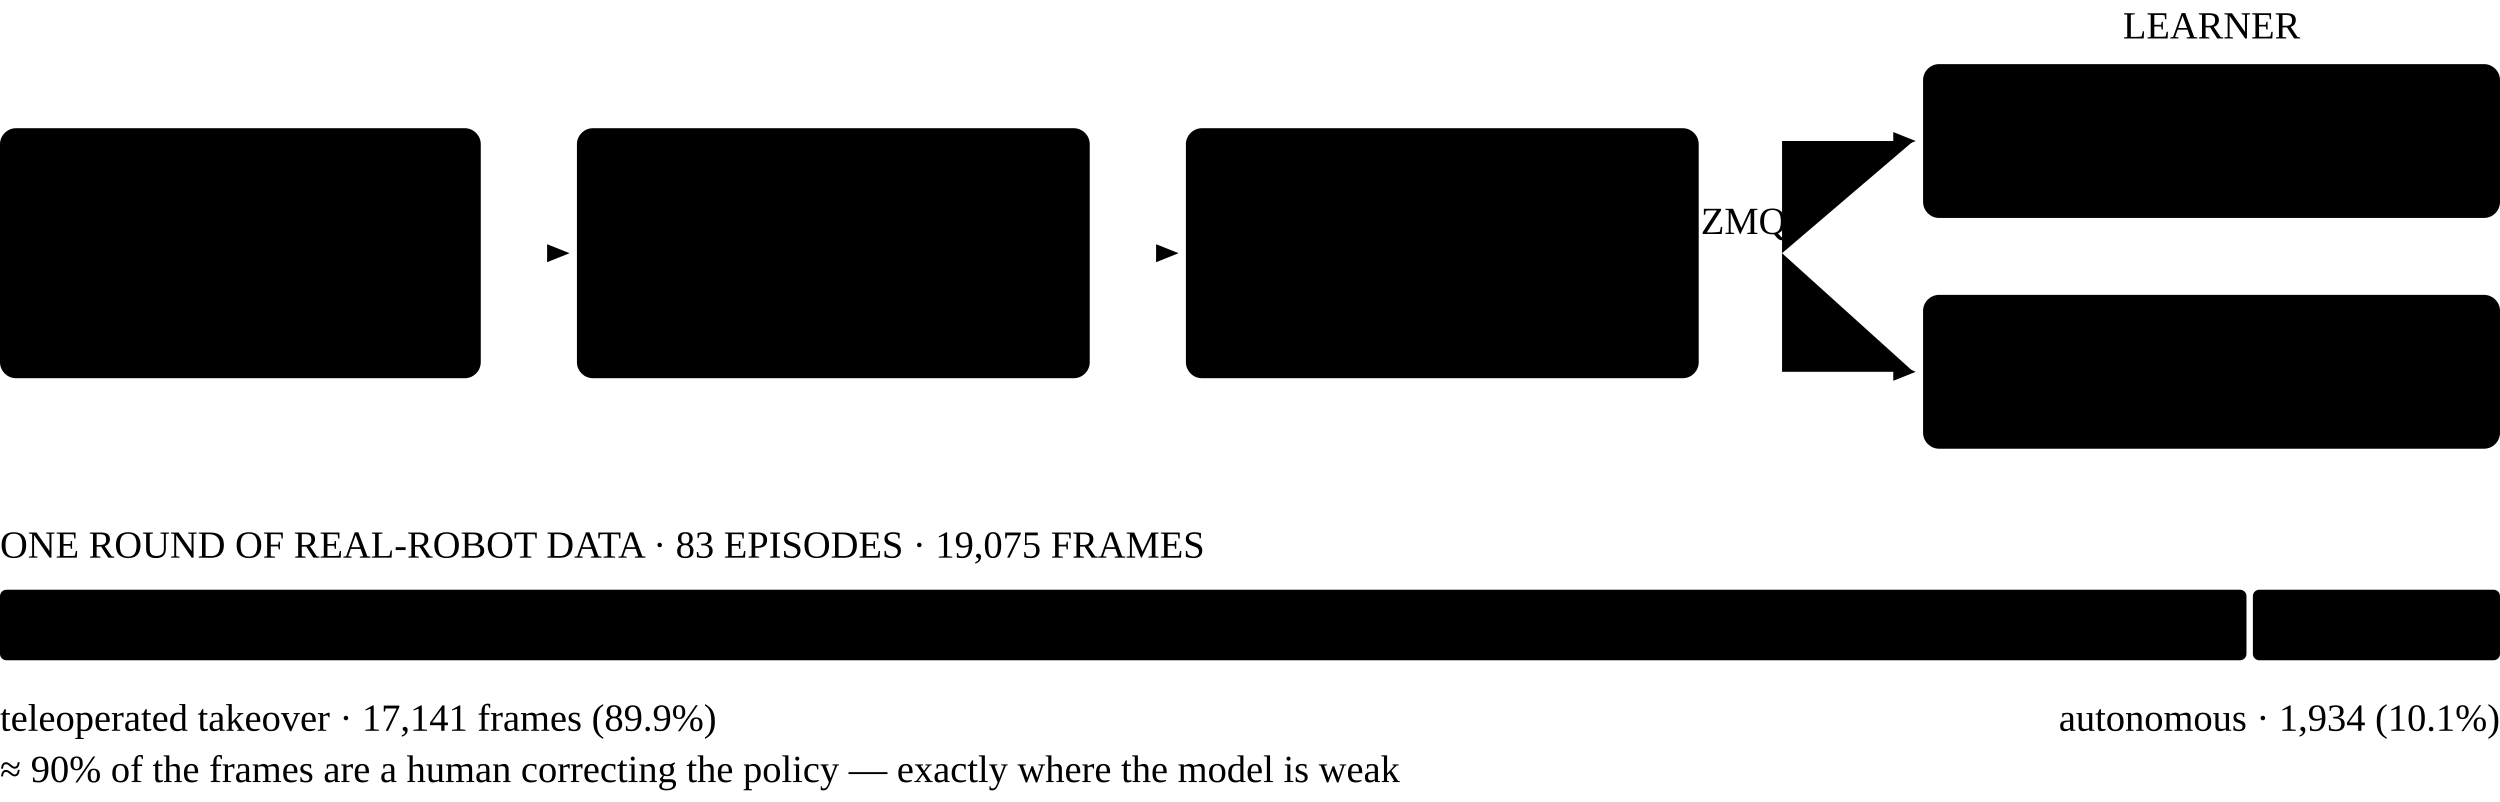
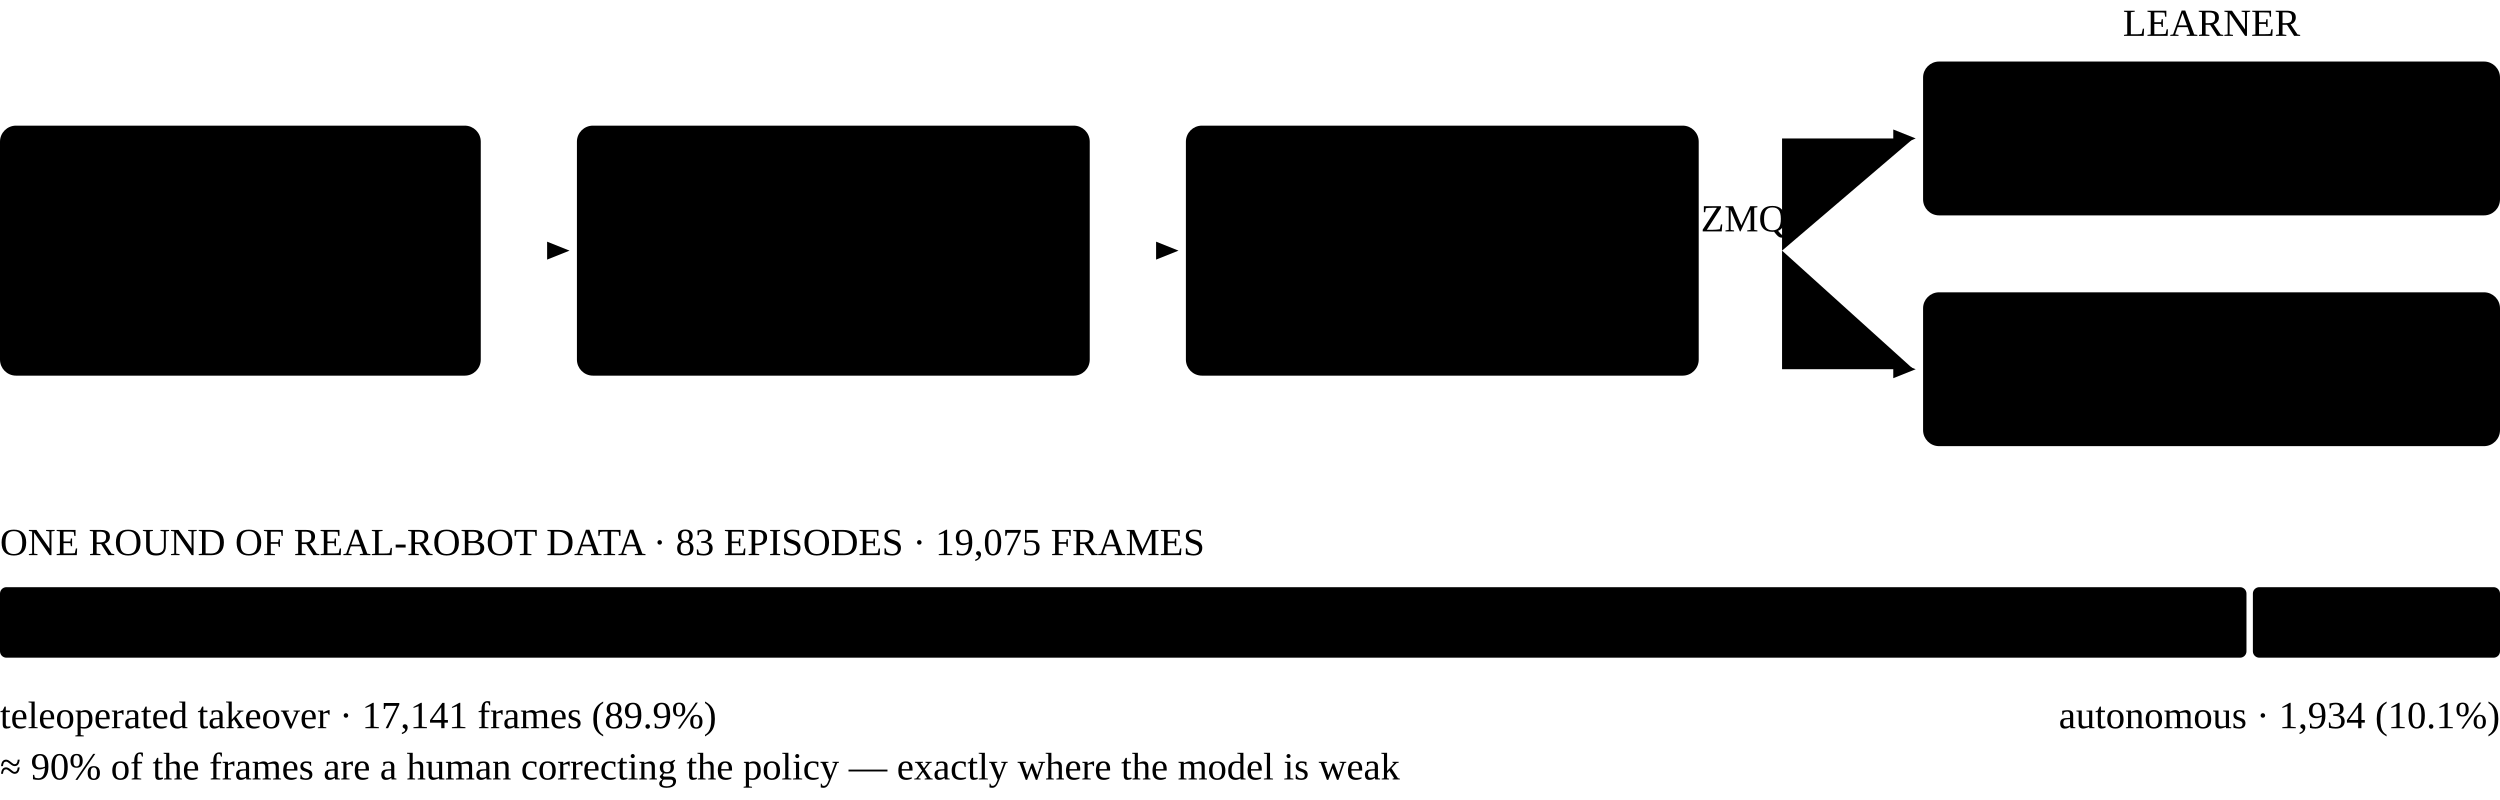
- <svg xmlns="http://www.w3.org/2000/svg" class="fig-svg" viewBox="0 0 780 250" role="img" aria-label="Intervention-driven data pipeline and the composition of one round of real-robot data">
+ <svg xmlns="http://www.w3.org/2000/svg" class="fig-svg" viewBox="0 0.8 780 249.5" role="img" aria-label="Intervention-driven data pipeline and the composition of one round of real-robot data">
  <defs>
    <marker id="honor_datapipe-ah" viewBox="0 0 10 10" refX="9" refY="5" markerWidth="7" markerHeight="7" orient="auto-start-reverse">
      <path d="M0,1 L10,5 L0,9 z" class="ah" />
    </marker>
    <marker id="honor_datapipe-ahacc" viewBox="0 0 10 10" refX="9" refY="5" markerWidth="7" markerHeight="7" orient="auto-start-reverse">
      <path d="M0,1 L10,5 L0,9 z" class="ah k-acc" />
    </marker>
    <marker id="honor_datapipe-ahblue" viewBox="0 0 10 10" refX="9" refY="5" markerWidth="7" markerHeight="7" orient="auto-start-reverse">
      <path d="M0,1 L10,5 L0,9 z" class="ah k-blue" />
    </marker>
    <marker id="honor_datapipe-ahmut" viewBox="0 0 10 10" refX="9" refY="5" markerWidth="7" markerHeight="7" orient="auto-start-reverse">
      <path d="M0,1 L10,5 L0,9 z" class="ah k-mut" />
    </marker>
  </defs>
  <rect x="0.0" y="40.0" width="150.0" height="78.0" rx="5" class="box" />
  <text x="75.0" y="69.2" class="t" text-anchor="middle">Robot recording</text>
  <text x="75.0" y="83.6" class="m" text-anchor="middle">every episode,</text>
  <text x="75.0" y="97.6" class="m" text-anchor="middle">failures included</text>
  <rect x="180.0" y="40.0" width="160.0" height="78.0" rx="5" class="box" />
  <text x="260.0" y="69.2" class="t" text-anchor="middle">Local persistence</text>
  <text x="260.0" y="83.6" class="m" text-anchor="middle">LeRobot v2.1</text>
  <text x="260.0" y="97.6" class="m" text-anchor="middle">parquet + mp4 + meta</text>
  <rect x="370.0" y="40.0" width="160.0" height="78.0" rx="5" class="box" />
  <text x="450.0" y="69.2" class="t" text-anchor="middle">Episode verdict</text>
  <text x="450.0" y="83.6" class="m" text-anchor="middle">success classifier</text>
  <text x="450.0" y="97.6" class="m" text-anchor="middle">operator may only veto ↓</text>
  <path d="M153.0,79.0 L177.0,79.0" class="ln" marker-end="url(#honor_datapipe-ah)" />
  <path d="M343.0,79.0 L367.0,79.0" class="ln" marker-end="url(#honor_datapipe-ah)" />
  <text x="690.0" y="12.0" class="cap" text-anchor="middle">LEARNER</text>
  <rect x="600.0" y="20.0" width="180.0" height="48.0" rx="5" class="box k-acc" />
  <text x="690.0" y="41.2" class="t" text-anchor="middle">Success bucket</text>
  <text x="690.0" y="55.6" class="m" text-anchor="middle">→ training buffer</text>
  <rect x="600.0" y="92.0" width="180.0" height="48.0" rx="5" class="box k-mut" />
  <text x="690.0" y="113.2" class="t" text-anchor="middle">Failure bucket</text>
  <text x="690.0" y="127.6" class="m" text-anchor="middle">→ reward-model data</text>
  <line x1="533.0" y1="79.0" x2="556.0" y2="79.0" class="ln" />
  <path d="M556.0,79.0 L556.0,44.0 L597.0,44.0" class="ln k-acc" marker-end="url(#honor_datapipe-ahacc)" />
  <path d="M556.0,79.0 L556.0,116.0 L597.0,116.0" class="ln k-mut" marker-end="url(#honor_datapipe-ahmut)" />
  <text x="544.0" y="73.0" class="m" text-anchor="middle">ZMQ</text>
  <text x="0.0" y="174.0" class="cap">ONE ROUND OF REAL-ROBOT DATA · 83 EPISODES · 19,075 FRAMES</text>
  <rect x="0.0" y="184.0" width="700.9" height="22.0" rx="2" class="f-blue" />
  <rect x="702.9" y="184.0" width="77.1" height="22.0" rx="2" class="f-acc" />
  <text x="0.0" y="228.0" class="t blue">teleoperated takeover · 17,141 frames (89.9%)</text>
  <text x="780.0" y="228.0" class="t acc" text-anchor="end">autonomous · 1,934 (10.1%)</text>
  <text x="0.0" y="244.0" class="m">≈ 90% of the frames are a human correcting the policy — exactly where the model is weak</text>
</svg>
